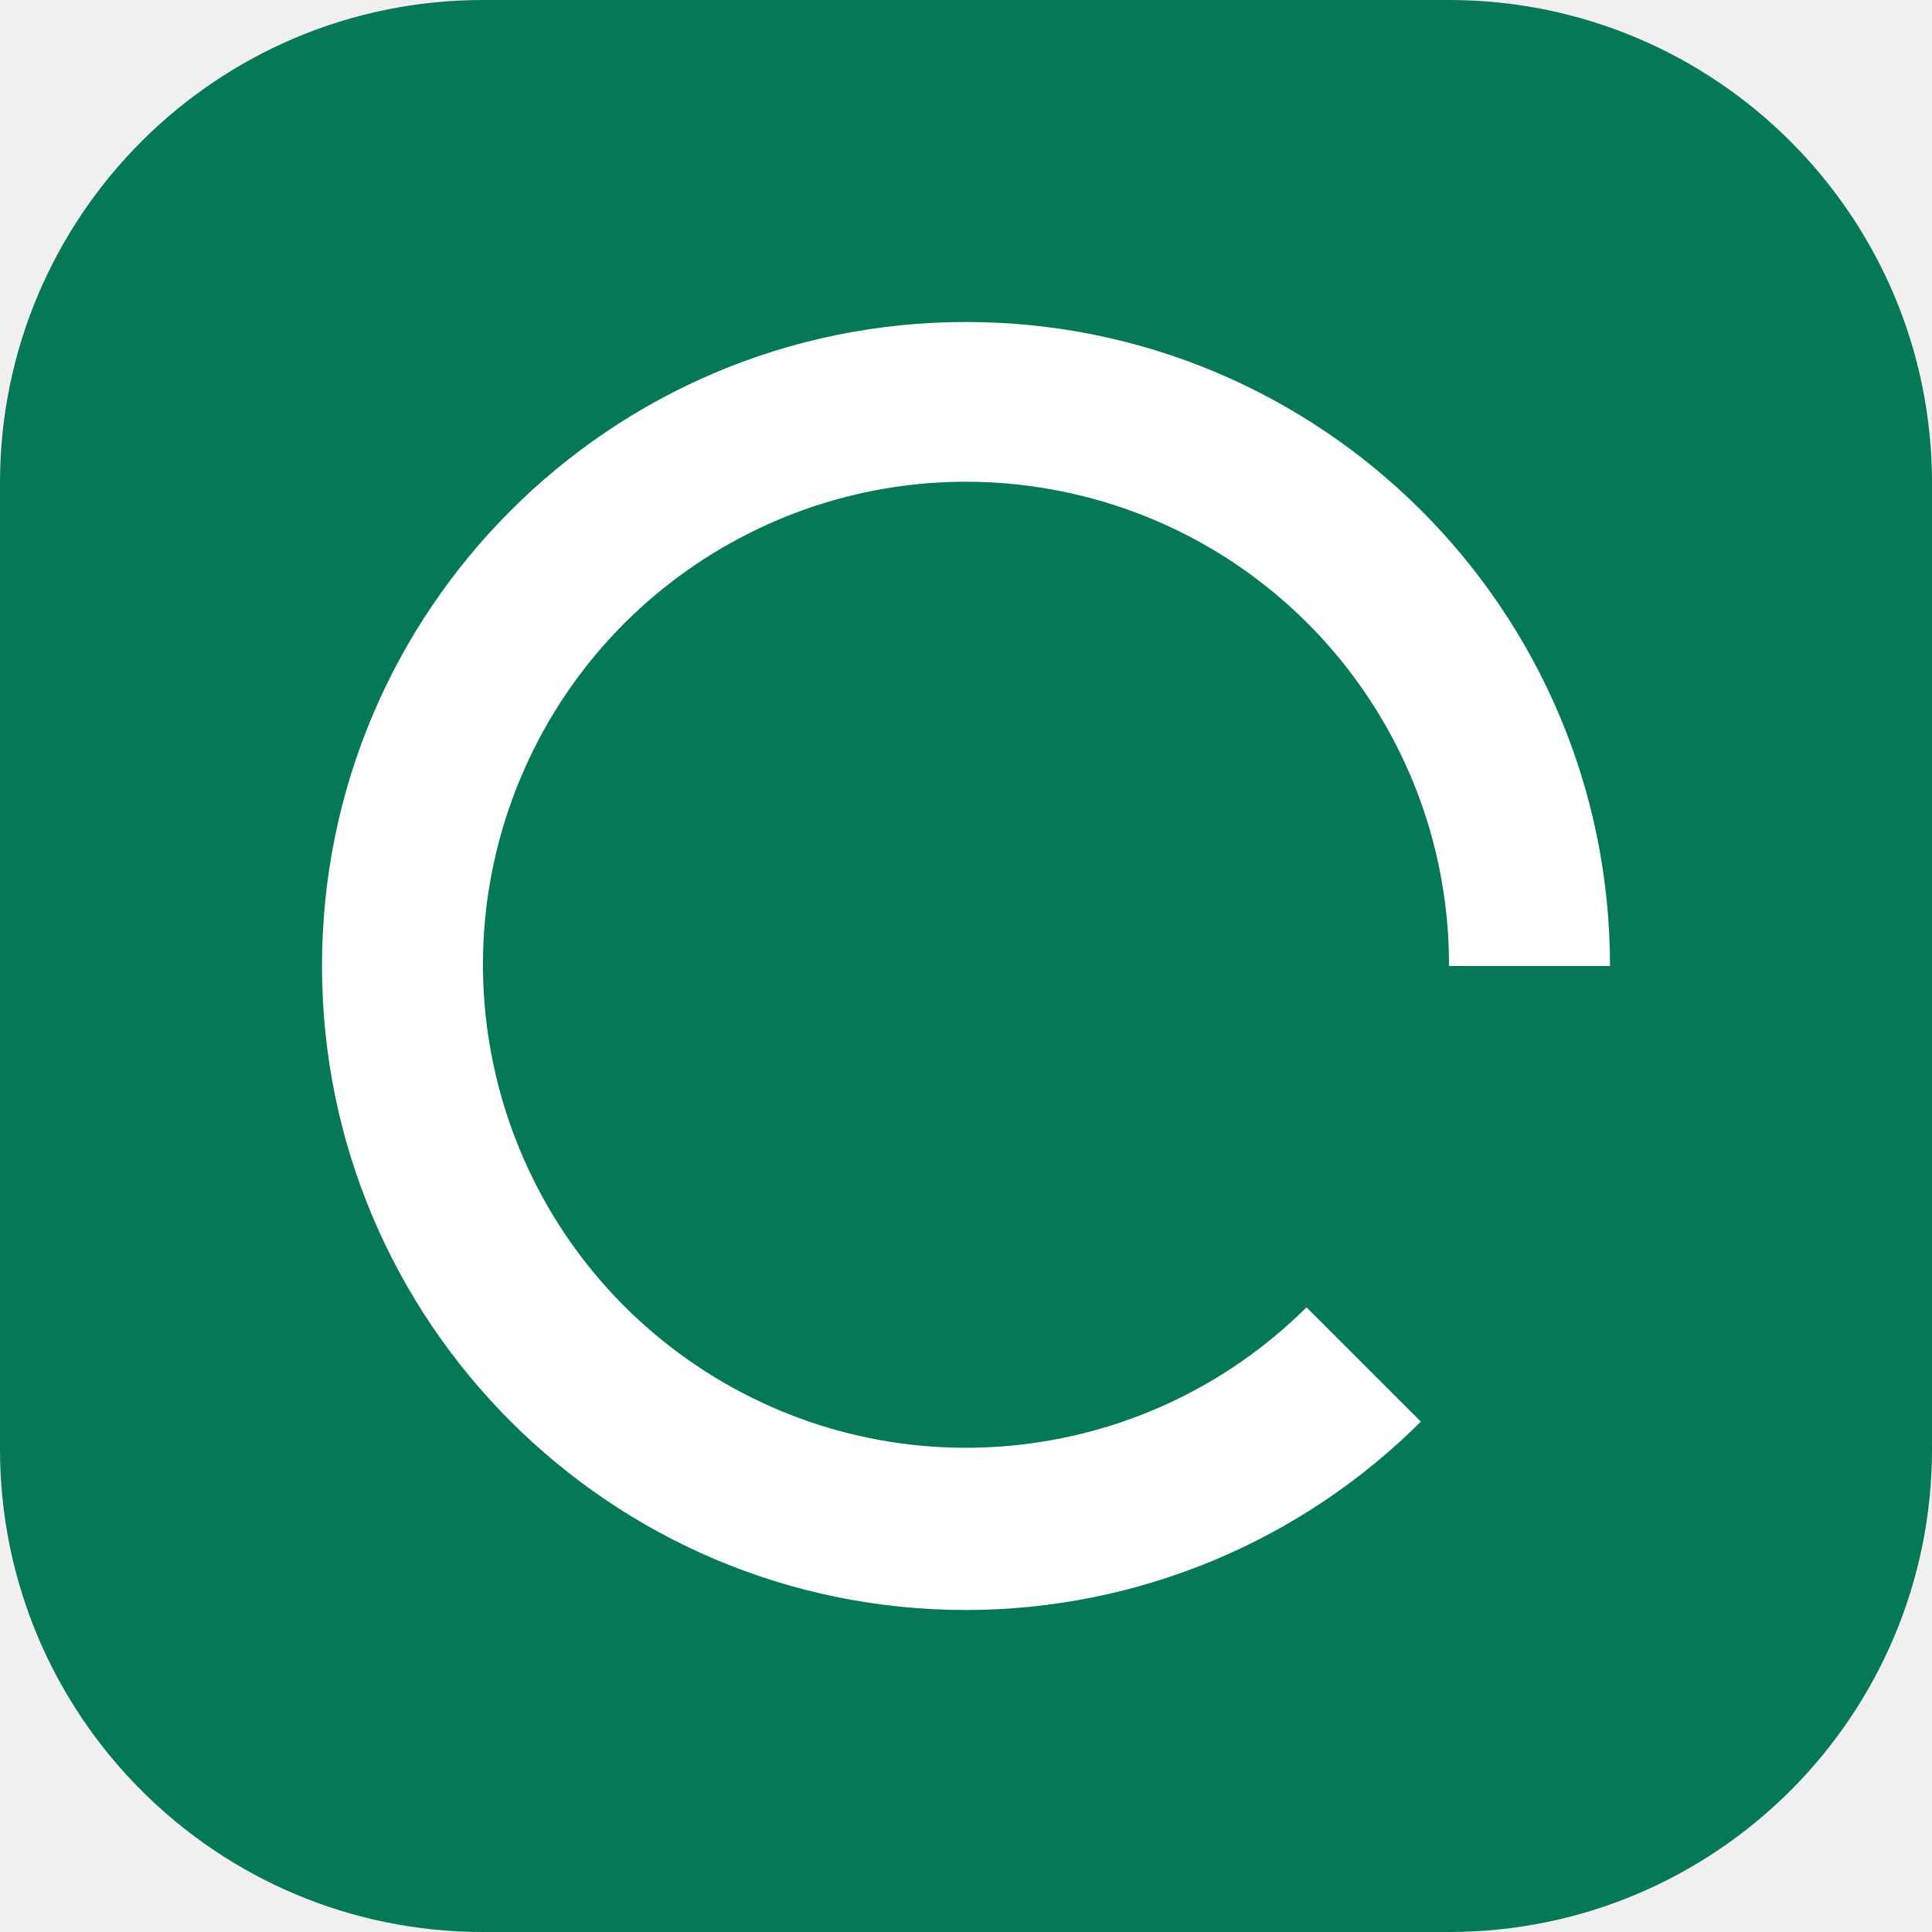
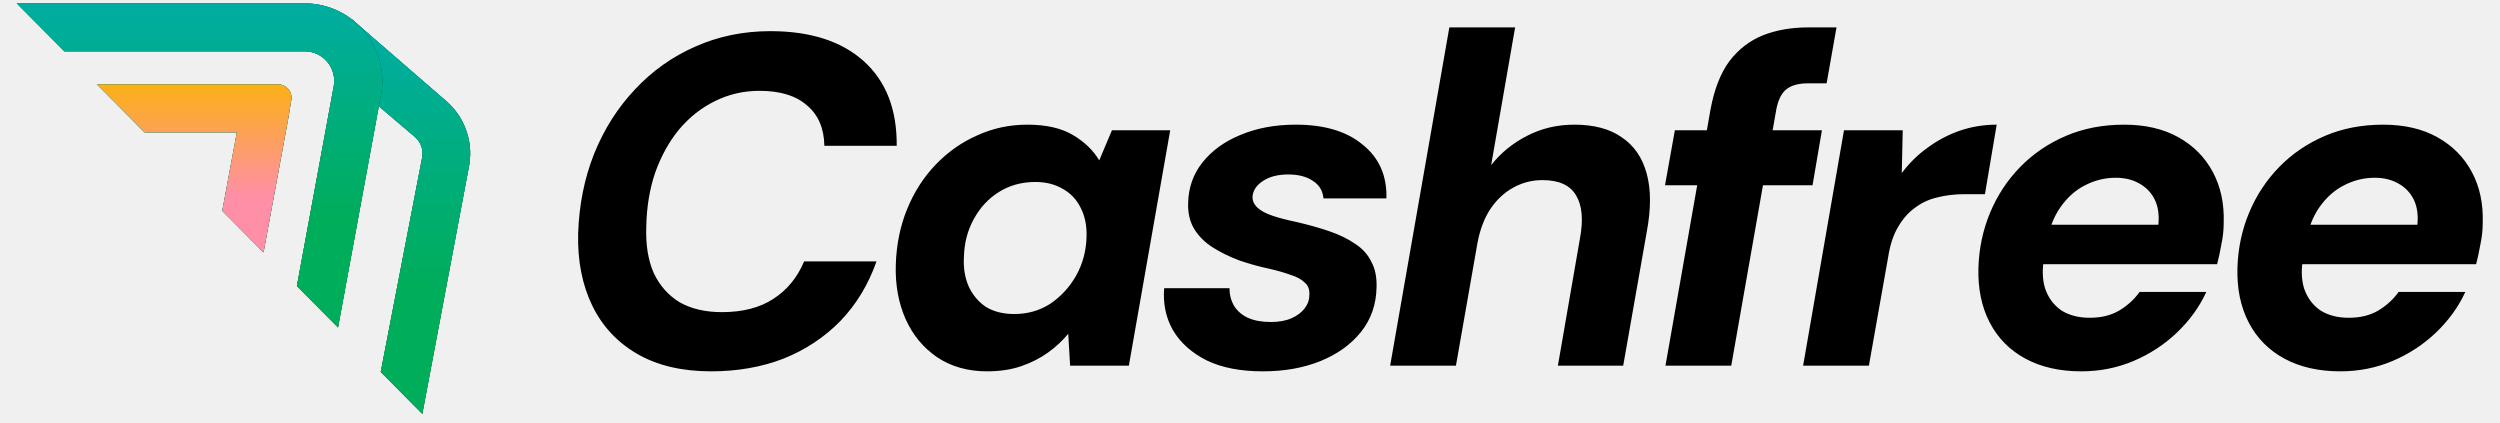
- <svg xmlns="http://www.w3.org/2000/svg" viewBox="0 0 24 24" width="28" height="28">
-   <rect width="24" height="24" rx="6" fill="#047857" />
-   <path fill="#FFFFFF" d="M12 4a8 8 0 00-8 8 8 8 0 008 8 8 8 0 005.65-2.34l-1.42-1.42A6 6 0 1118 12h2a8 8 0 00-8-8z" />
+ <svg xmlns="http://www.w3.org/2000/svg" width="148" height="25" viewBox="0 0 148 25" fill="none">
+   <g clip-path="url(#clip0_8017_118)">
+     <path d="M42.098 21.983C40.373 21.983 38.917 21.64 37.731 20.954C36.544 20.268 35.654 19.313 35.06 18.089C34.467 16.865 34.189 15.446 34.226 13.833C34.281 12.127 34.597 10.551 35.172 9.104C35.765 7.639 36.572 6.369 37.592 5.293C38.611 4.199 39.798 3.356 41.152 2.762C42.524 2.15 44.008 1.844 45.603 1.844C47.976 1.844 49.822 2.438 51.138 3.624C52.455 4.811 53.104 6.48 53.085 8.631H48.802C48.783 7.593 48.44 6.795 47.772 6.239C47.123 5.664 46.187 5.377 44.963 5.377C44.017 5.377 43.136 5.581 42.32 5.989C41.523 6.378 40.818 6.935 40.206 7.658C39.613 8.381 39.14 9.234 38.788 10.217C38.454 11.2 38.278 12.275 38.259 13.444C38.222 14.501 38.37 15.409 38.704 16.17C39.057 16.911 39.566 17.486 40.234 17.894C40.92 18.284 41.755 18.478 42.738 18.478C43.962 18.478 44.972 18.219 45.77 17.7C46.586 17.18 47.197 16.439 47.605 15.474H51.889C51.407 16.846 50.693 18.024 49.747 19.007C48.802 19.971 47.68 20.713 46.382 21.232C45.083 21.733 43.656 21.983 42.098 21.983ZM58.427 21.983C57.296 21.983 56.313 21.705 55.479 21.149C54.663 20.592 54.041 19.841 53.615 18.896C53.188 17.931 52.994 16.856 53.031 15.669C53.068 14.482 53.291 13.388 53.699 12.387C54.106 11.385 54.663 10.514 55.367 9.772C56.091 9.012 56.916 8.427 57.843 8.019C58.77 7.593 59.762 7.38 60.819 7.38C61.932 7.38 62.831 7.584 63.518 7.992C64.204 8.4 64.723 8.9 65.075 9.494L65.826 7.713H69.276L66.828 21.649H63.351L63.239 19.758C62.906 20.166 62.507 20.537 62.043 20.871C61.58 21.204 61.051 21.473 60.458 21.677C59.864 21.881 59.188 21.983 58.427 21.983ZM60.041 18.59C60.838 18.59 61.552 18.386 62.182 17.978C62.813 17.551 63.323 16.995 63.712 16.309C64.102 15.604 64.306 14.834 64.324 14C64.343 13.369 64.232 12.813 63.99 12.331C63.749 11.83 63.397 11.45 62.934 11.191C62.47 10.912 61.923 10.773 61.292 10.773C60.495 10.773 59.781 10.968 59.151 11.357C58.52 11.747 58.019 12.285 57.648 12.971C57.278 13.638 57.083 14.389 57.064 15.224C57.027 15.854 57.12 16.429 57.342 16.948C57.584 17.468 57.927 17.876 58.372 18.172C58.835 18.451 59.392 18.59 60.041 18.59ZM74.76 21.983C73.444 21.983 72.34 21.77 71.45 21.343C70.56 20.898 69.892 20.305 69.448 19.563C69.021 18.821 68.845 17.987 68.919 17.06H72.785C72.785 17.449 72.878 17.802 73.064 18.117C73.249 18.413 73.518 18.645 73.87 18.812C74.241 18.979 74.695 19.062 75.233 19.062C75.715 19.062 76.123 18.988 76.457 18.84C76.791 18.692 77.051 18.497 77.236 18.256C77.421 18.015 77.514 17.746 77.514 17.449C77.533 17.134 77.44 16.893 77.236 16.726C77.051 16.541 76.782 16.392 76.429 16.281C76.077 16.151 75.66 16.03 75.178 15.919C74.566 15.789 73.963 15.623 73.37 15.419C72.776 15.196 72.248 14.936 71.784 14.64C71.32 14.343 70.959 13.981 70.699 13.555C70.44 13.128 70.319 12.618 70.338 12.025C70.356 11.116 70.634 10.319 71.172 9.633C71.728 8.928 72.479 8.381 73.425 7.992C74.389 7.584 75.484 7.38 76.707 7.38C78.414 7.38 79.74 7.778 80.685 8.576C81.65 9.355 82.113 10.412 82.076 11.747H78.349C78.312 11.302 78.108 10.959 77.737 10.718C77.366 10.458 76.874 10.328 76.263 10.328C75.65 10.328 75.15 10.458 74.76 10.718C74.371 10.977 74.167 11.293 74.148 11.663C74.148 11.904 74.25 12.118 74.454 12.303C74.658 12.489 74.955 12.646 75.344 12.776C75.734 12.906 76.198 13.026 76.735 13.138C77.459 13.305 78.117 13.49 78.71 13.694C79.304 13.898 79.814 14.148 80.24 14.445C80.667 14.723 80.982 15.075 81.186 15.502C81.409 15.91 81.51 16.411 81.492 17.004C81.473 18.024 81.167 18.905 80.574 19.647C79.981 20.388 79.183 20.963 78.182 21.371C77.18 21.779 76.04 21.983 74.76 21.983ZM82.296 21.649L85.801 1.622H89.695L88.277 9.772C88.852 9.049 89.556 8.474 90.391 8.047C91.244 7.602 92.18 7.38 93.2 7.38C94.369 7.38 95.305 7.63 96.01 8.131C96.733 8.613 97.225 9.327 97.484 10.273C97.744 11.218 97.744 12.377 97.484 13.75L96.093 21.649H92.227L93.534 14.111C93.738 13.017 93.664 12.173 93.312 11.58C92.959 10.968 92.292 10.662 91.309 10.662C90.697 10.662 90.122 10.81 89.584 11.107C89.046 11.404 88.592 11.83 88.221 12.387C87.869 12.924 87.619 13.583 87.47 14.361L86.191 21.649H82.296ZM98.595 21.649L101.266 6.462C101.488 5.275 101.859 4.329 102.378 3.624C102.916 2.92 103.575 2.41 104.353 2.095C105.151 1.779 106.05 1.622 107.052 1.622H108.721L108.136 4.932H107.052C106.477 4.932 106.041 5.052 105.744 5.293C105.466 5.516 105.271 5.905 105.16 6.462L102.49 21.649H98.595ZM98.568 10.968L99.152 7.713H107.858L107.302 10.968H98.568ZM106.744 21.649L109.164 7.713H112.641L112.585 10.245C113.03 9.651 113.54 9.151 114.115 8.743C114.69 8.316 115.32 7.982 116.006 7.741C116.711 7.5 117.444 7.38 118.204 7.38L117.508 11.496H116.285C115.71 11.496 115.172 11.561 114.671 11.691C114.189 11.802 113.753 12.006 113.364 12.303C112.974 12.581 112.641 12.961 112.362 13.444C112.084 13.907 111.89 14.501 111.778 15.224L110.638 21.649H106.744ZM123.214 21.983C121.935 21.983 120.832 21.733 119.904 21.232C118.977 20.732 118.272 20.017 117.79 19.09C117.308 18.163 117.086 17.078 117.123 15.836C117.16 14.686 117.392 13.601 117.818 12.581C118.245 11.561 118.838 10.662 119.598 9.883C120.359 9.104 121.258 8.492 122.297 8.047C123.335 7.602 124.485 7.38 125.746 7.38C127.007 7.38 128.082 7.63 128.972 8.131C129.863 8.631 130.539 9.318 131.003 10.189C131.467 11.061 131.68 12.062 131.643 13.193C131.643 13.62 131.596 14.046 131.504 14.473C131.43 14.899 131.346 15.289 131.253 15.641H119.876L120.294 13.305H127.776C127.832 12.711 127.758 12.21 127.554 11.802C127.35 11.395 127.044 11.079 126.636 10.857C126.246 10.634 125.783 10.523 125.245 10.523C124.615 10.523 124.012 10.671 123.437 10.968C122.881 11.246 122.399 11.673 121.991 12.248C121.583 12.822 121.304 13.546 121.156 14.417L121.017 15.252C120.887 15.938 120.906 16.55 121.073 17.087C121.258 17.625 121.573 18.052 122.018 18.367C122.482 18.664 123.048 18.812 123.715 18.812C124.383 18.812 124.958 18.673 125.44 18.395C125.94 18.098 126.348 17.727 126.664 17.282H130.614C130.206 18.172 129.621 18.979 128.861 19.702C128.119 20.407 127.266 20.963 126.302 21.371C125.338 21.779 124.309 21.983 123.214 21.983ZM138.548 21.983C137.269 21.983 136.165 21.733 135.238 21.232C134.311 20.732 133.606 20.017 133.124 19.09C132.642 18.163 132.419 17.078 132.457 15.836C132.494 14.686 132.725 13.601 133.152 12.581C133.579 11.561 134.172 10.662 134.932 9.883C135.693 9.104 136.592 8.492 137.63 8.047C138.669 7.602 139.819 7.38 141.08 7.38C142.341 7.38 143.416 7.63 144.306 8.131C145.196 8.631 145.873 9.318 146.337 10.189C146.801 11.061 147.014 12.062 146.977 13.193C146.977 13.62 146.93 14.046 146.838 14.473C146.763 14.899 146.68 15.289 146.587 15.641H135.21L135.628 13.305H143.11C143.166 12.711 143.092 12.21 142.888 11.802C142.684 11.395 142.378 11.079 141.97 10.857C141.58 10.634 141.117 10.523 140.579 10.523C139.948 10.523 139.346 10.671 138.771 10.968C138.215 11.246 137.732 11.673 137.324 12.248C136.916 12.822 136.638 13.546 136.49 14.417L136.351 15.252C136.221 15.938 136.24 16.55 136.406 17.087C136.592 17.625 136.907 18.052 137.352 18.367C137.816 18.664 138.381 18.812 139.049 18.812C139.717 18.812 140.292 18.673 140.774 18.395C141.274 18.098 141.682 17.727 141.998 17.282H145.947C145.54 18.172 144.955 18.979 144.195 19.702C143.453 20.407 142.6 20.963 141.636 21.371C140.672 21.779 139.642 21.983 138.548 21.983Z" fill="black" />
+     <path d="M26.295 5.881L26.297 5.882C27.443 6.8 28.016 8.272 27.786 9.724L27.783 9.743L27.779 9.763L25.001 24.5L22.54 22.02L25.001 9.277C25.07 8.832 24.892 8.371 24.537 8.086L19.472 3.775L20.836 1.15L26.295 5.881Z" fill="black" />
+     <path d="M26.295 5.881L26.297 5.882C27.443 6.8 28.016 8.272 27.786 9.724L27.783 9.743L27.779 9.763L25.001 24.5L22.54 22.02L25.001 9.277C25.07 8.832 24.892 8.371 24.537 8.086L19.472 3.775L20.836 1.15L26.295 5.881Z" fill="url(#paint0_linear_8017_118)" />
+     <path d="M26.295 5.881L26.297 5.882C27.443 6.8 28.016 8.272 27.786 9.724L27.783 9.743L27.779 9.763L25.001 24.5L22.54 22.02L25.001 9.277C25.07 8.832 24.892 8.371 24.537 8.086L19.472 3.775L20.836 1.15L26.295 5.881Z" fill="url(#paint1_linear_8017_118)" />
+     <path d="M22.596 5.332C22.587 5.435 22.568 5.529 22.549 5.623L22.079 8.171L20.011 19.386L17.576 16.932L19.757 5.106C19.851 4.599 19.71 4.063 19.381 3.668C19.043 3.264 18.554 3.038 18.028 3.038H3.814L0.994 0.199H18.028C19.4 0.199 20.688 0.801 21.562 1.854C22.38 2.831 22.747 4.082 22.596 5.341V5.332Z" fill="black" />
+     <path d="M22.596 5.332C22.587 5.435 22.568 5.529 22.549 5.623L22.079 8.171L20.011 19.386L17.576 16.932L19.757 5.106C19.851 4.599 19.71 4.063 19.381 3.668C19.043 3.264 18.554 3.038 18.028 3.038H3.814L0.994 0.199H18.028C19.4 0.199 20.688 0.801 21.562 1.854C22.38 2.831 22.747 4.082 22.596 5.341V5.332Z" fill="url(#paint2_linear_8017_118)" />
+     <path d="M22.596 5.332C22.587 5.435 22.568 5.529 22.549 5.623L22.079 8.171L20.011 19.386L17.576 16.932L19.757 5.106C19.851 4.599 19.71 4.063 19.381 3.668C19.043 3.264 18.554 3.038 18.028 3.038H3.814L0.994 0.199H18.028C19.4 0.199 20.688 0.801 21.562 1.854C22.38 2.831 22.747 4.082 22.596 5.341V5.332Z" fill="url(#paint3_linear_8017_118)" />
+     <path d="M17.049 7.1L15.601 14.94L13.167 12.486V12.439L13.693 9.6L14.022 7.833H8.56L5.74 4.994H15.291C15.54 4.994 16.023 4.994 16.463 4.994C16.951 4.994 17.324 5.431 17.246 5.913C17.174 6.358 17.094 6.849 17.049 7.1Z" fill="black" />
+     <path d="M17.049 7.1L15.601 14.94L13.167 12.486V12.439L13.693 9.6L14.022 7.833H8.56L5.74 4.994H15.291C15.54 4.994 16.023 4.994 16.463 4.994C16.951 4.994 17.324 5.431 17.246 5.913C17.174 6.358 17.094 6.849 17.049 7.1Z" fill="url(#paint4_linear_8017_118)" />
+     <path d="M17.049 7.1L15.601 14.94L13.167 12.486V12.439L13.693 9.6L14.022 7.833H8.56L5.74 4.994H15.291C15.54 4.994 16.023 4.994 16.463 4.994C16.951 4.994 17.324 5.431 17.246 5.913C17.174 6.358 17.094 6.849 17.049 7.1Z" fill="url(#paint5_linear_8017_118)" />
+   </g>
+   <defs>
+     <linearGradient id="paint0_linear_8017_118" x1="21.161" y1="1.925" x2="21.161" y2="24.5" gradientUnits="userSpaceOnUse">
+       <stop stop-color="#00ADA1" />
+       <stop offset="0.668" stop-color="#00AD5B" />
+     </linearGradient>
+     <linearGradient id="paint1_linear_8017_118" x1="21.161" y1="1.925" x2="21.161" y2="24.5" gradientUnits="userSpaceOnUse">
+       <stop stop-color="#00ADA1" />
+       <stop offset="0.668" stop-color="#00AD5B" />
+     </linearGradient>
+     <linearGradient id="paint2_linear_8017_118" x1="4.743" y1="0.199" x2="4.743" y2="19.386" gradientUnits="userSpaceOnUse">
+       <stop stop-color="#00ADA1" />
+       <stop offset="0.668" stop-color="#00AD5B" />
+     </linearGradient>
+     <linearGradient id="paint3_linear_8017_118" x1="4.743" y1="0.199" x2="4.743" y2="19.386" gradientUnits="userSpaceOnUse">
+       <stop stop-color="#00ADA1" />
+       <stop offset="0.668" stop-color="#00AD5B" />
+     </linearGradient>
+     <linearGradient id="paint4_linear_8017_118" x1="7.705" y1="4.994" x2="7.705" y2="14.94" gradientUnits="userSpaceOnUse">
+       <stop stop-color="#00ADA1" />
+       <stop offset="0.668" stop-color="#00AD5B" />
+     </linearGradient>
+     <linearGradient id="paint5_linear_8017_118" x1="7.705" y1="4.994" x2="7.705" y2="14.94" gradientUnits="userSpaceOnUse">
+       <stop stop-color="#FBB016" />
+       <stop offset="0.668" stop-color="#FF8FA7" />
+     </linearGradient>
+     <clipPath id="clip0_8017_118">
+       <rect width="148" height="24.832" fill="white" />
+     </clipPath>
+   </defs>
</svg>
